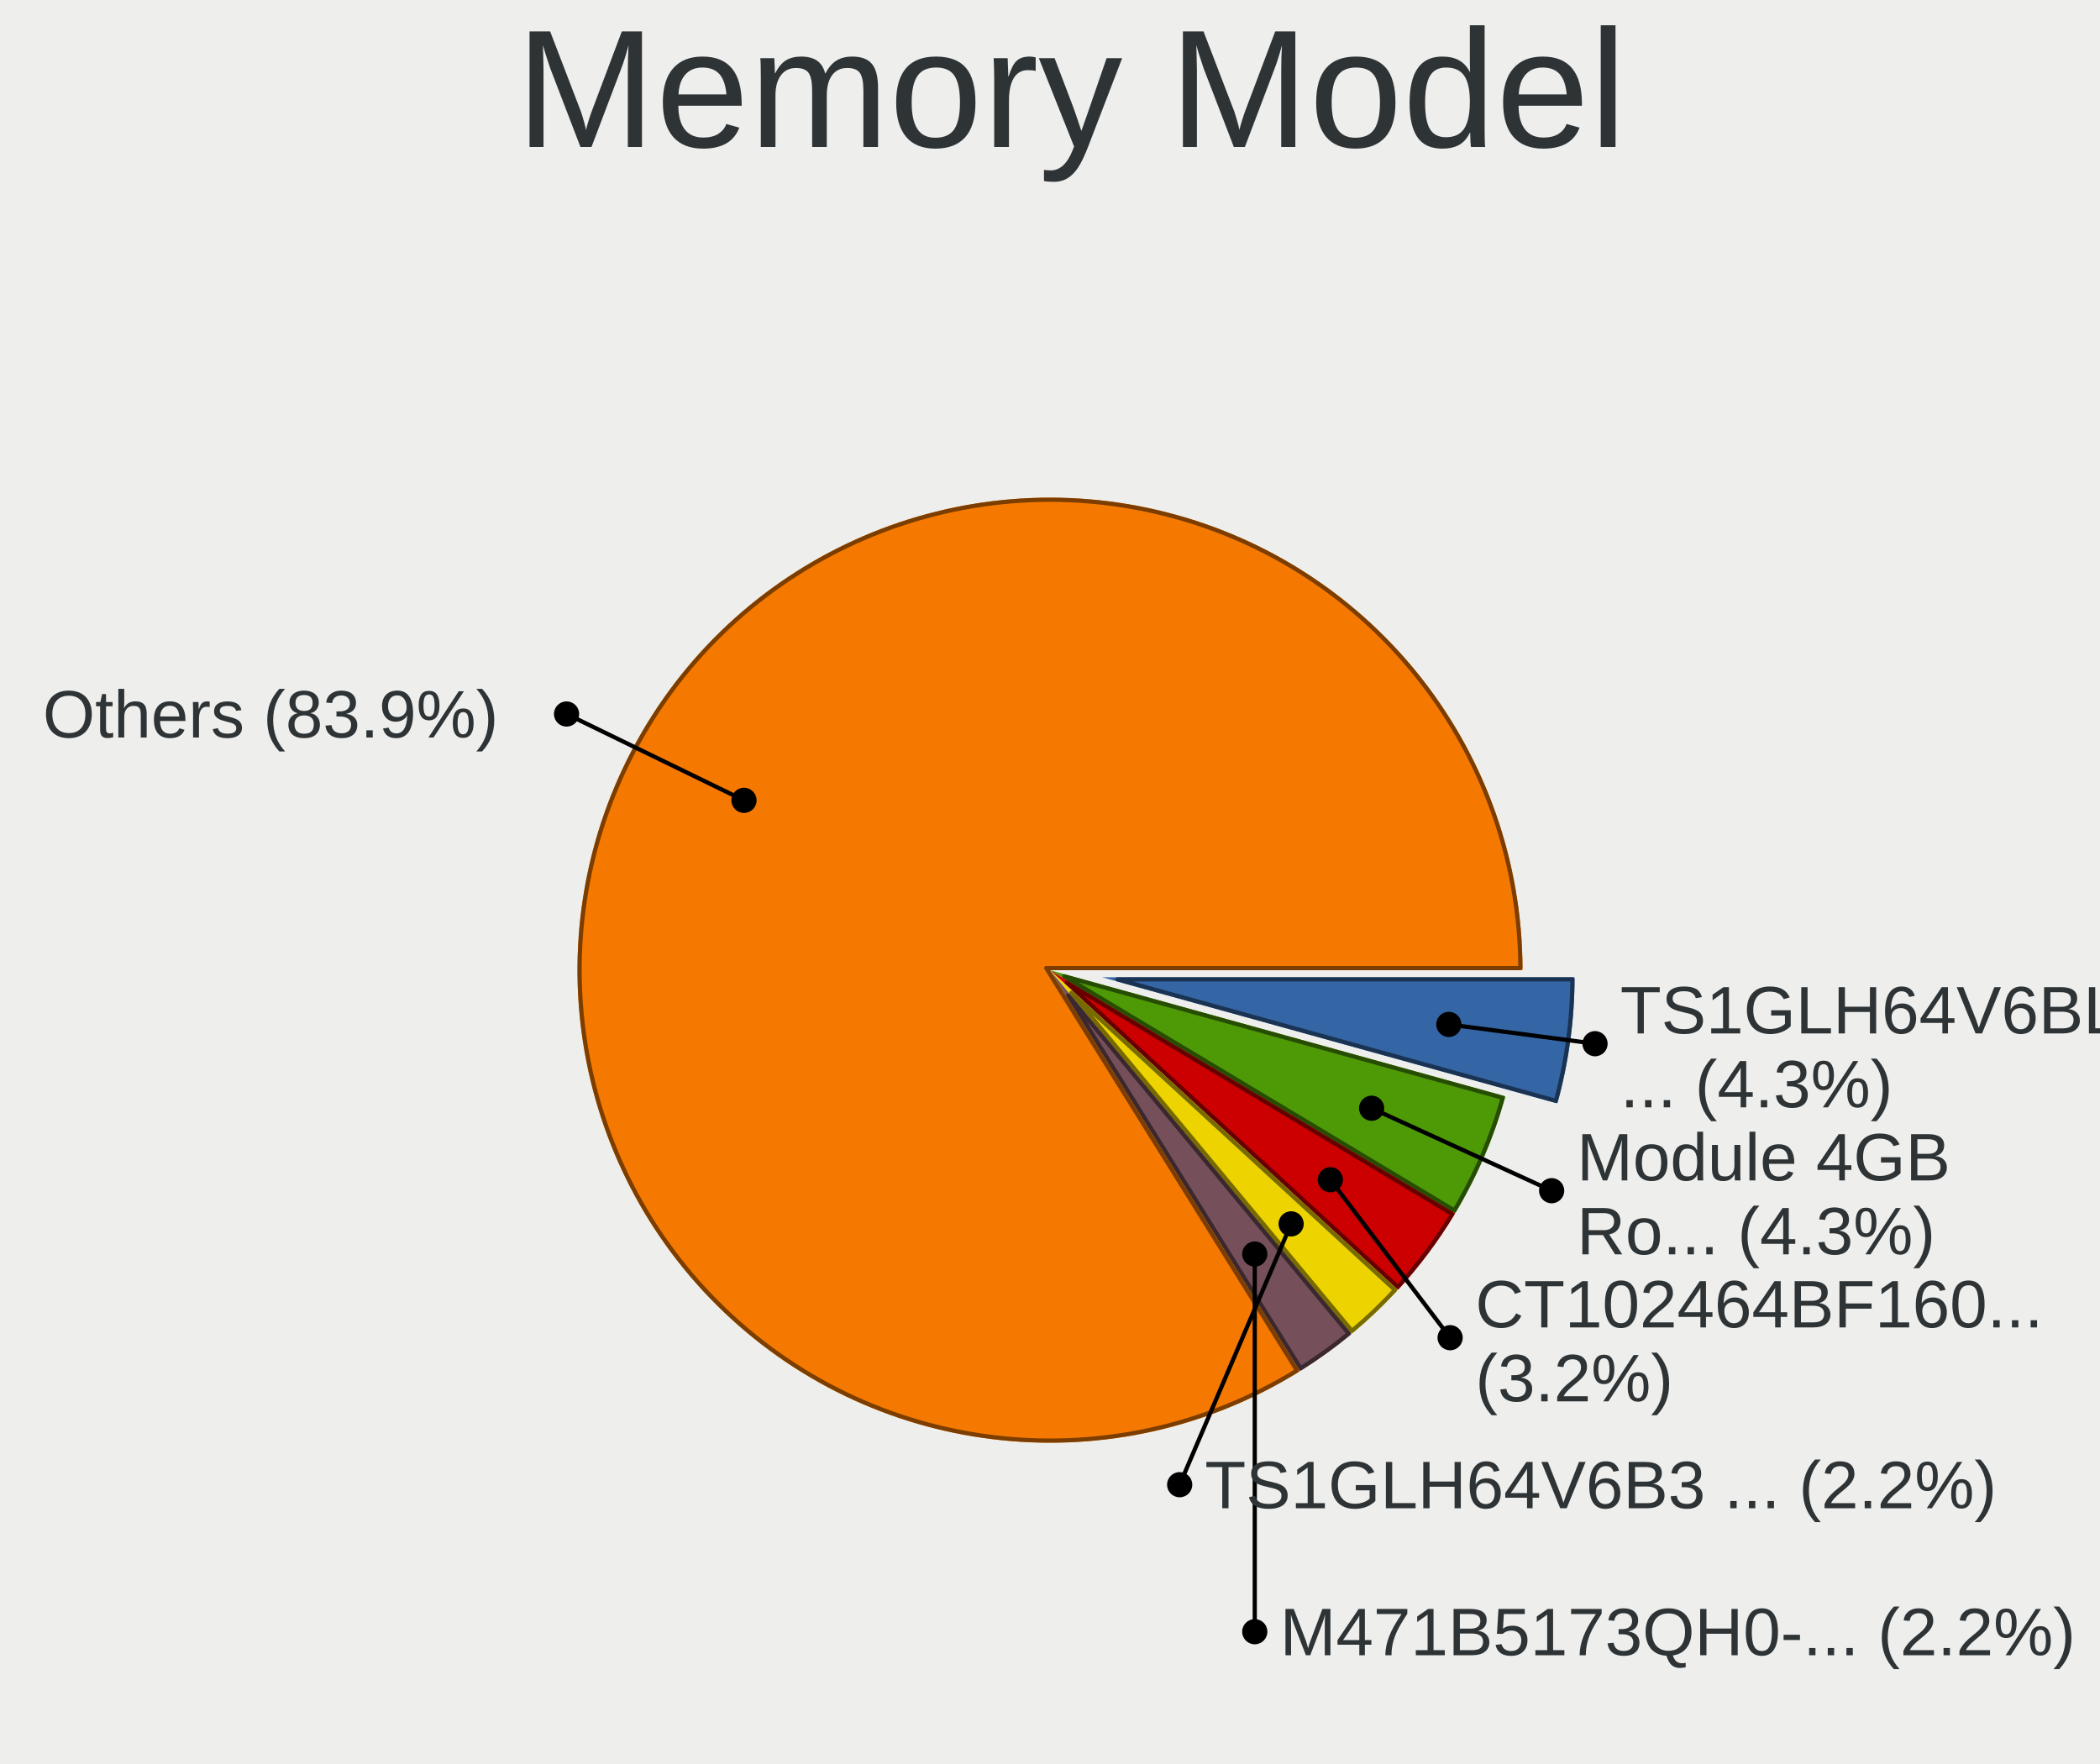
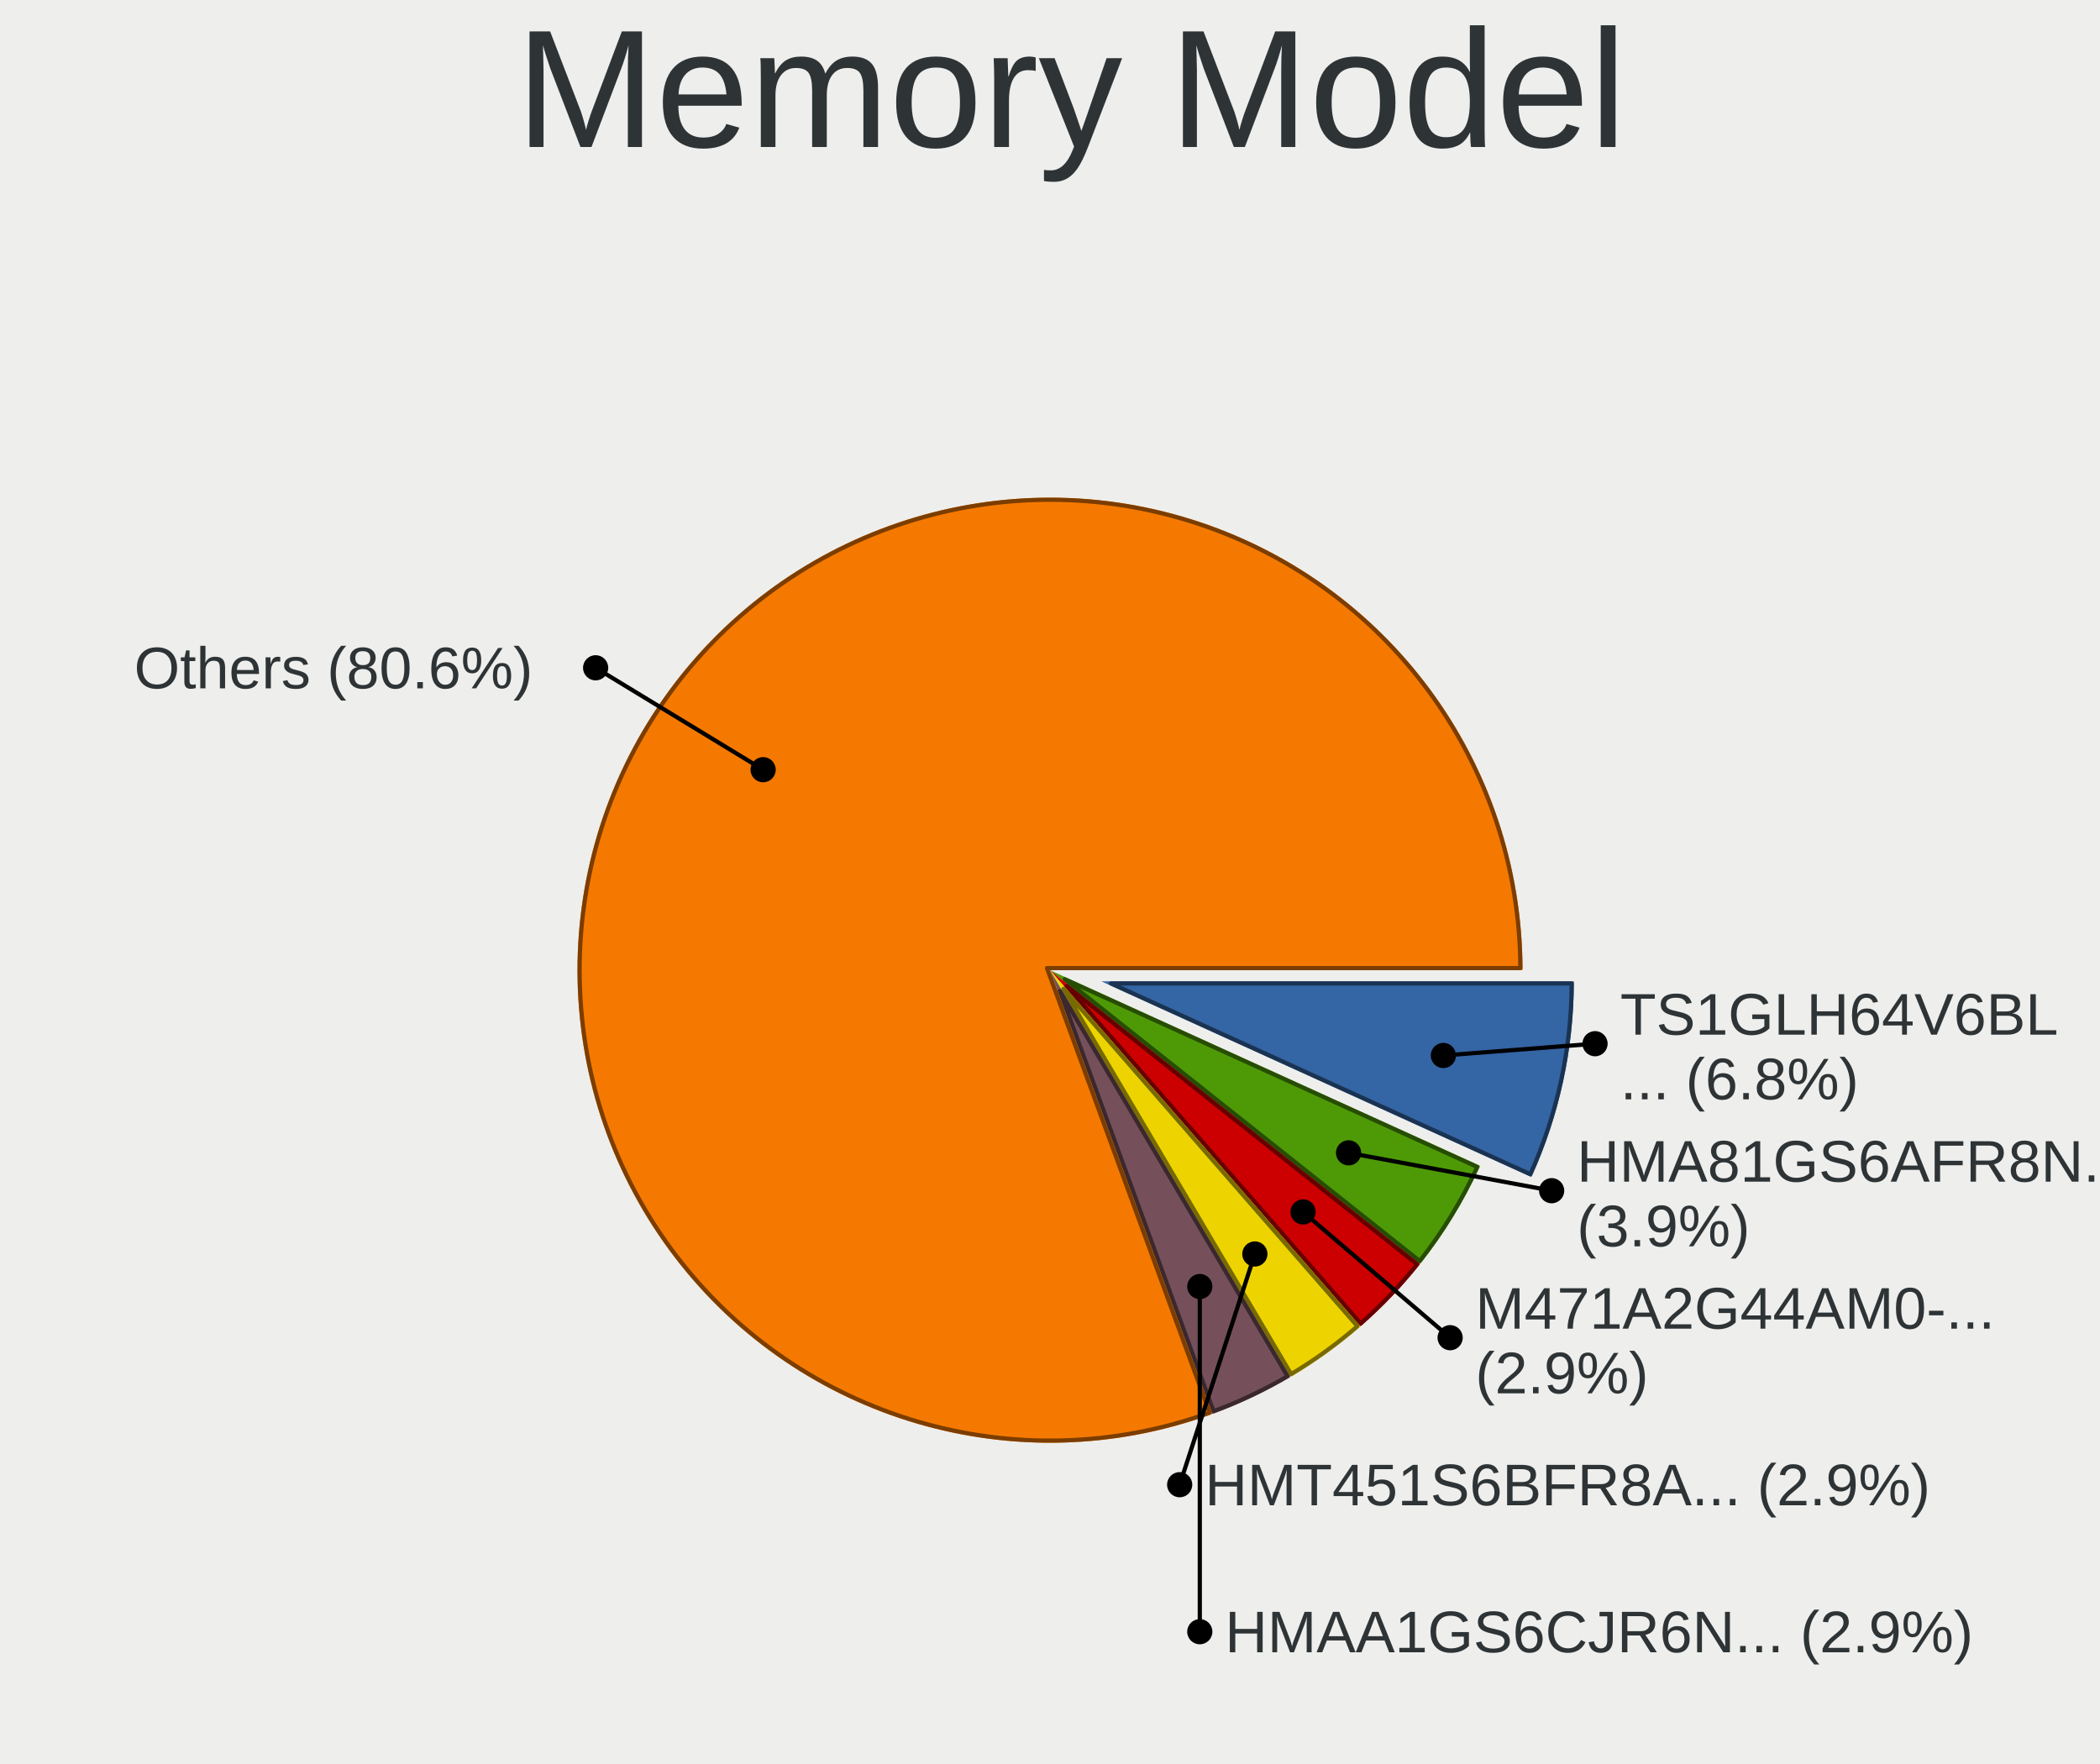
<svg xmlns="http://www.w3.org/2000/svg" width="500" height="420" version="1.0" id="ezcGraph">
  <defs />
  <g id="ezcGraphChart" color-rendering="optimizeQuality" shape-rendering="geometricPrecision" text-rendering="optimizeLegibility">
    <path d=" M 0,420 L 0,0 L 500,0 L 500,420 L 0,420 z " style="fill: #eeeeec; fill-opacity: 1.00; stroke: none;" id="ezcGraphPolygon_1" />
    <path d=" M 0,42 L 0,0 L 500,0 L 500,42 L 0,42 z " style="fill: #000000; fill-opacity: 0.00; stroke: none;" id="ezcGraphPolygon_2" />
-     <path d="M 262.39,232.68 L 374.89,232.68 A 112.50,112.50 0 0,1 370.80,262.72 z" style="fill: #3465a4; fill-opacity: 1.00; stroke: none; cursor: pointer;" id="ezcGraphCircleSector_4" />
-     <path d="M 266.06,233.18 L 374.39,233.18 A 112.00,112.00 0 0,1 370.45,262.10 z" style="fill: none; stroke: #1a3352; stroke-width: 1; stroke-opacity: 1.00; stroke-linecap: round; stroke-linejoin: round;" id="ezcGraphCircleSector_5" />
-     <path d="M 250.00,231.00 L 358.42,261.03 A 112.50,112.50 0 0,1 346.46,288.89 z" style="fill: #4e9a06; fill-opacity: 1.00; stroke: none; cursor: pointer;" id="ezcGraphCircleSector_6" />
-     <path d="M 253.41,232.46 L 357.80,261.38 A 112.00,112.00 0 0,1 346.29,288.20 z" style="fill: none; stroke: #274d03; stroke-width: 1; stroke-opacity: 1.00; stroke-linecap: round; stroke-linejoin: round;" id="ezcGraphCircleSector_7" />
-     <path d="M 250.00,231.00 L 346.46,288.89 A 112.50,112.50 0 0,1 332.84,307.12 z" style="fill: #cc0000; fill-opacity: 1.00; stroke: none; cursor: pointer;" id="ezcGraphCircleSector_8" />
-     <path d="M 253.96,233.96 L 345.78,289.06 A 112.00,112.00 0 0,1 332.81,306.41 z" style="fill: none; stroke: #660000; stroke-width: 1; stroke-opacity: 1.00; stroke-linecap: round; stroke-linejoin: round;" id="ezcGraphCircleSector_9" />
-     <path d="M 250.00,231.00 L 332.84,307.12 A 112.50,112.50 0 0,1 321.83,317.59 z" style="fill: #edd400; fill-opacity: 1.00; stroke: none; cursor: pointer;" id="ezcGraphCircleSector_10" />
-     <path d="M 255.10,236.37 L 332.13,307.15 A 112.00,112.00 0 0,1 321.89,316.88 z" style="fill: none; stroke: #776a00; stroke-width: 1; stroke-opacity: 1.00; stroke-linecap: round; stroke-linejoin: round;" id="ezcGraphCircleSector_11" />
-     <path d="M 250.00,231.00 L 321.83,317.59 A 112.50,112.50 0 0,1 309.51,326.47 z" style="fill: #75505b; fill-opacity: 1.00; stroke: none; cursor: pointer;" id="ezcGraphCircleSector_12" />
-     <path d="M 254.33,237.01 L 321.12,317.52 A 112.00,112.00 0 0,1 309.67,325.78 z" style="fill: none; stroke: #3b282e; stroke-width: 1; stroke-opacity: 1.00; stroke-linecap: round; stroke-linejoin: round;" id="ezcGraphCircleSector_13" />
-     <path d="M 250.00,231.00 L 309.51,326.47 A 112.50,112.50 0 1,1 362.50,231.00 z" style="fill: #f57900; fill-opacity: 1.00; stroke: none;" id="ezcGraphCircleSector_14" />
-     <path d="M 249.10,230.50 L 308.82,326.31 A 112.00,112.00 0 1,1 362.00,230.50 z" style="fill: none; stroke: #7b3d00; stroke-width: 1; stroke-opacity: 1.00; stroke-linecap: round; stroke-linejoin: round;" id="ezcGraphCircleSector_15" />
-     <path d=" M 177.138,190.558 L 134.894,170" style="fill: none; stroke: #000000; stroke-width: 1; stroke-opacity: 1.00; stroke-linecap: round; stroke-linejoin: round;" id="ezcGraphLine_16" />
-     <ellipse cx="177.138" cy="190.558" rx="3" ry="3" style="fill: #000000; fill-opacity: 1.00; stroke: none;" id="ezcGraphCircle_17" />
-     <ellipse cx="134.894" cy="170" rx="3" ry="3" style="fill: #000000; fill-opacity: 1.00; stroke: none;" id="ezcGraphCircle_18" />
-     <path d=" M 344.96,243.91 L 379.769,248.5" style="fill: none; stroke: #000000; stroke-width: 1; stroke-opacity: 1.00; stroke-linecap: round; stroke-linejoin: round;" id="ezcGraphLine_20" />
-     <ellipse cx="344.96" cy="243.91" rx="3" ry="3" style="fill: #000000; fill-opacity: 1.00; stroke: none;" id="ezcGraphCircle_21" />
+     <path d="M 262.22,233.65 L 374.72,233.65 A 112.50,112.50 0 0,1 364.61,280.24 z" style="fill: #3465a4; fill-opacity: 1.00; stroke: none; cursor: pointer;" id="ezcGraphCircleSector_4" />
+     <path d="M 264.52,234.15 L 374.22,234.15 A 112.00,112.00 0 0,1 364.37,279.58 z" style="fill: none; stroke: #1a3352; stroke-width: 1; stroke-opacity: 1.00; stroke-linecap: round; stroke-linejoin: round;" id="ezcGraphCircleSector_5" />
+     <path d="M 250.00,231.00 L 352.40,277.59 A 112.50,112.50 0 0,1 338.11,300.95 z" style="fill: #4e9a06; fill-opacity: 1.00; stroke: none; cursor: pointer;" id="ezcGraphCircleSector_6" />
+     <path d="M 253.50,233.14 L 351.74,277.84 A 112.00,112.00 0 0,1 338.03,300.25 z" style="fill: none; stroke: #274d03; stroke-width: 1; stroke-opacity: 1.00; stroke-linecap: round; stroke-linejoin: round;" id="ezcGraphCircleSector_7" />
+     <path d="M 250.00,231.00 L 338.11,300.95 A 112.50,112.50 0 0,1 323.91,315.82 z" style="fill: #cc0000; fill-opacity: 1.00; stroke: none; cursor: pointer;" id="ezcGraphCircleSector_8" />
+     <path d="M 253.96,234.78 L 337.41,301.03 A 112.00,112.00 0 0,1 323.96,315.11 z" style="fill: none; stroke: #660000; stroke-width: 1; stroke-opacity: 1.00; stroke-linecap: round; stroke-linejoin: round;" id="ezcGraphCircleSector_9" />
+     <path d="M 250.00,231.00 L 323.91,315.82 A 112.50,112.50 0 0,1 307.24,327.85 z" style="fill: #edd400; fill-opacity: 1.00; stroke: none; cursor: pointer;" id="ezcGraphCircleSector_10" />
+     <path d="M 253.20,235.44 L 323.20,315.77 A 112.00,112.00 0 0,1 307.41,327.17 z" style="fill: none; stroke: #776a00; stroke-width: 1; stroke-opacity: 1.00; stroke-linecap: round; stroke-linejoin: round;" id="ezcGraphCircleSector_11" />
+     <path d="M 250.00,231.00 L 307.24,327.85 A 112.50,112.50 0 0,1 288.66,336.65 z" style="fill: #75505b; fill-opacity: 1.00; stroke: none; cursor: pointer;" id="ezcGraphCircleSector_12" />
+     <path d="M 252.34,235.95 L 306.55,327.67 A 112.00,112.00 0 0,1 288.95,336.01 z" style="fill: none; stroke: #3b282e; stroke-width: 1; stroke-opacity: 1.00; stroke-linecap: round; stroke-linejoin: round;" id="ezcGraphCircleSector_13" />
+     <path d="M 250.00,231.00 L 288.66,336.65 A 112.50,112.50 0 1,1 362.50,231.00 z" style="fill: #f57900; fill-opacity: 1.00; stroke: none;" id="ezcGraphCircleSector_14" />
+     <path d="M 249.28,230.50 L 288.01,336.35 A 112.00,112.00 0 1,1 362.00,230.50 z" style="fill: none; stroke: #7b3d00; stroke-width: 1; stroke-opacity: 1.00; stroke-linecap: round; stroke-linejoin: round;" id="ezcGraphCircleSector_15" />
+     <path d=" M 181.697,183.26 L 141.819,159" style="fill: none; stroke: #000000; stroke-width: 1; stroke-opacity: 1.00; stroke-linecap: round; stroke-linejoin: round;" id="ezcGraphLine_16" />
+     <ellipse cx="181.697" cy="183.26" rx="3" ry="3" style="fill: #000000; fill-opacity: 1.00; stroke: none;" id="ezcGraphCircle_17" />
+     <ellipse cx="141.819" cy="159" rx="3" ry="3" style="fill: #000000; fill-opacity: 1.00; stroke: none;" id="ezcGraphCircle_18" />
+     <path d=" M 343.657,251.306 L 379.769,248.5" style="fill: none; stroke: #000000; stroke-width: 1; stroke-opacity: 1.00; stroke-linecap: round; stroke-linejoin: round;" id="ezcGraphLine_20" />
+     <ellipse cx="343.657" cy="251.306" rx="3" ry="3" style="fill: #000000; fill-opacity: 1.00; stroke: none;" id="ezcGraphCircle_21" />
    <ellipse cx="379.769" cy="248.5" rx="3" ry="3" style="fill: #000000; fill-opacity: 1.00; stroke: none;" id="ezcGraphCircle_22" />
-     <path d=" M 326.58,263.863 L 369.44,283.5" style="fill: none; stroke: #000000; stroke-width: 1; stroke-opacity: 1.00; stroke-linecap: round; stroke-linejoin: round;" id="ezcGraphLine_24" />
-     <ellipse cx="326.58" cy="263.863" rx="3" ry="3" style="fill: #000000; fill-opacity: 1.00; stroke: none;" id="ezcGraphCircle_25" />
+     <path d=" M 321.087,274.487 L 369.44,283.5" style="fill: none; stroke: #000000; stroke-width: 1; stroke-opacity: 1.00; stroke-linecap: round; stroke-linejoin: round;" id="ezcGraphLine_24" />
+     <ellipse cx="321.087" cy="274.487" rx="3" ry="3" style="fill: #000000; fill-opacity: 1.00; stroke: none;" id="ezcGraphCircle_25" />
    <ellipse cx="369.44" cy="283.5" rx="3" ry="3" style="fill: #000000; fill-opacity: 1.00; stroke: none;" id="ezcGraphCircle_26" />
-     <path d=" M 316.75,280.889 L 345.268,318.5" style="fill: none; stroke: #000000; stroke-width: 1; stroke-opacity: 1.00; stroke-linecap: round; stroke-linejoin: round;" id="ezcGraphLine_28" />
-     <ellipse cx="316.75" cy="280.889" rx="3" ry="3" style="fill: #000000; fill-opacity: 1.00; stroke: none;" id="ezcGraphCircle_29" />
+     <path d=" M 310.258,288.562 L 345.268,318.5" style="fill: none; stroke: #000000; stroke-width: 1; stroke-opacity: 1.00; stroke-linecap: round; stroke-linejoin: round;" id="ezcGraphLine_28" />
+     <ellipse cx="310.258" cy="288.562" rx="3" ry="3" style="fill: #000000; fill-opacity: 1.00; stroke: none;" id="ezcGraphCircle_29" />
    <ellipse cx="345.268" cy="318.5" rx="3" ry="3" style="fill: #000000; fill-opacity: 1.00; stroke: none;" id="ezcGraphCircle_30" />
-     <path d=" M 307.414,291.399 L 280.875,353.5" style="fill: none; stroke: #000000; stroke-width: 1; stroke-opacity: 1.00; stroke-linecap: round; stroke-linejoin: round;" id="ezcGraphLine_32" />
-     <ellipse cx="307.414" cy="291.399" rx="3" ry="3" style="fill: #000000; fill-opacity: 1.00; stroke: none;" id="ezcGraphCircle_33" />
+     <path d=" M 298.776,298.567 L 280.875,353.5" style="fill: none; stroke: #000000; stroke-width: 1; stroke-opacity: 1.00; stroke-linecap: round; stroke-linejoin: round;" id="ezcGraphLine_32" />
+     <ellipse cx="298.776" cy="298.567" rx="3" ry="3" style="fill: #000000; fill-opacity: 1.00; stroke: none;" id="ezcGraphCircle_33" />
    <ellipse cx="280.875" cy="353.5" rx="3" ry="3" style="fill: #000000; fill-opacity: 1.00; stroke: none;" id="ezcGraphCircle_34" />
-     <path d=" M 298.754,298.583 L 298.754,388.5" style="fill: none; stroke: #000000; stroke-width: 1; stroke-opacity: 1.00; stroke-linecap: round; stroke-linejoin: round;" id="ezcGraphLine_36" />
-     <ellipse cx="298.754" cy="298.583" rx="3" ry="3" style="fill: #000000; fill-opacity: 1.00; stroke: none;" id="ezcGraphCircle_37" />
-     <ellipse cx="298.754" cy="388.5" rx="3" ry="3" style="fill: #000000; fill-opacity: 1.00; stroke: none;" id="ezcGraphCircle_38" />
+     <path d=" M 285.666,306.315 L 285.666,388.5" style="fill: none; stroke: #000000; stroke-width: 1; stroke-opacity: 1.00; stroke-linecap: round; stroke-linejoin: round;" id="ezcGraphLine_36" />
+     <ellipse cx="285.666" cy="306.315" rx="3" ry="3" style="fill: #000000; fill-opacity: 1.00; stroke: none;" id="ezcGraphCircle_37" />
+     <ellipse cx="285.666" cy="388.5" rx="3" ry="3" style="fill: #000000; fill-opacity: 1.00; stroke: none;" id="ezcGraphCircle_38" />
    <g id="ezcGraphTextBox_3">
      <path d=" M 122.3,42 L 122.3,0.5 L 378.2,0.5 L 378.2,42 L 122.3,42 z " style="fill: #ffffff; fill-opacity: 0.00; stroke: none;" id="ezcGraphPolygon_40" />
      <text id="ezcGraphTextBox_3_text" x="122.8" text-length="254.4px" y="35" style="font-size: 40px; font-family: 'Arial'; fill: #2e3436; fill-opacity: 1.00; stroke: none;">Memory Model</text>
    </g>
    <g id="ezcGraphTextBox_19">
-       <path d=" M 9.675,179 L 9.675,161.5 L 129.894,161.5 L 129.894,179 L 9.675,179 z " style="fill: #ffffff; fill-opacity: 0.00; stroke: none;" id="ezcGraphPolygon_41" />
-       <text id="ezcGraphTextBox_19_text" x="10.175" text-length="118.72px" y="175.6" style="font-size: 16px; font-family: 'Arial'; fill: #2e3436; fill-opacity: 1.00; stroke: none;">Others (83.9%)</text>
+       <path d=" M 31.439,167 L 31.439,151.5 L 136.819,151.5 L 136.819,167 L 31.439,167 z " style="fill: #ffffff; fill-opacity: 0.00; stroke: none;" id="ezcGraphPolygon_41" />
+       <text id="ezcGraphTextBox_19_text" x="31.939" text-length="103.88px" y="163.9" style="font-size: 14px; font-family: 'Arial'; fill: #2e3436; fill-opacity: 1.00; stroke: none;">Others (80.6%)</text>
    </g>
    <g id="ezcGraphTextBox_23" style=" cursor: pointer;">
-       <path d=" M 385.269,265.55 L 385.269,231.95 L 488.529,231.95 L 488.529,265.55 L 385.269,265.55 z " style="fill: #ffffff; fill-opacity: 0.00; stroke: none;" id="ezcGraphPolygon_42" />
-       <text id="ezcGraphTextBox_23_text" x="385.769" text-length="101.76px" y="246.05" style="font-size: 16px; font-family: 'Arial'; fill: #2e3436; fill-opacity: 1.00; stroke: none;">TS1GLH64V6BL</text>
-       <text id="ezcGraphTextBox_23_text" x="385.769" text-length="84.8px" y="263.65" style="font-size: 16px; font-family: 'Arial'; fill: #2e3436; fill-opacity: 1.00; stroke: none;">... (4.3%)</text>
+       <path d=" M 385.269,263.55 L 385.269,233.95 L 475.809,233.95 L 475.809,263.55 L 385.269,263.55 z " style="fill: #ffffff; fill-opacity: 0.00; stroke: none;" id="ezcGraphPolygon_42" />
+       <text id="ezcGraphTextBox_23_text" x="385.769" text-length="89.04px" y="246.35" style="font-size: 14px; font-family: 'Arial'; fill: #2e3436; fill-opacity: 1.00; stroke: none;">TS1GLH64V6BL</text>
+       <text id="ezcGraphTextBox_23_text" x="385.769" text-length="74.2px" y="261.75" style="font-size: 14px; font-family: 'Arial'; fill: #2e3436; fill-opacity: 1.00; stroke: none;">... (6.8%)</text>
    </g>
    <g id="ezcGraphTextBox_27" style=" cursor: pointer;">
-       <path d=" M 374.94,300.55 L 374.94,266.95 L 478.2,266.95 L 478.2,300.55 L 374.94,300.55 z " style="fill: #ffffff; fill-opacity: 0.00; stroke: none;" id="ezcGraphPolygon_43" />
-       <text id="ezcGraphTextBox_27_text" x="375.44" text-length="84.8px" y="281.05" style="font-size: 16px; font-family: 'Arial'; fill: #2e3436; fill-opacity: 1.00; stroke: none;">Module 4GB</text>
-       <text id="ezcGraphTextBox_27_text" x="375.44" text-length="101.76px" y="298.65" style="font-size: 16px; font-family: 'Arial'; fill: #2e3436; fill-opacity: 1.00; stroke: none;">Ro... (4.3%)</text>
+       <path d=" M 374.94,298.55 L 374.94,268.95 L 495.161,268.95 L 495.161,298.55 L 374.94,298.55 z " style="fill: #ffffff; fill-opacity: 0.00; stroke: none;" id="ezcGraphPolygon_43" />
+       <text id="ezcGraphTextBox_27_text" x="375.44" text-length="118.72px" y="281.35" style="font-size: 14px; font-family: 'Arial'; fill: #2e3436; fill-opacity: 1.00; stroke: none;">HMA81GS6AFR8N...</text>
+       <text id="ezcGraphTextBox_27_text" x="375.44" text-length="44.52px" y="296.75" style="font-size: 14px; font-family: 'Arial'; fill: #2e3436; fill-opacity: 1.00; stroke: none;">(3.9%)</text>
    </g>
    <g id="ezcGraphTextBox_31" style=" cursor: pointer;">
-       <path d=" M 350.768,335.55 L 350.768,301.95 L 487.948,301.95 L 487.948,335.55 L 350.768,335.55 z " style="fill: #ffffff; fill-opacity: 0.00; stroke: none;" id="ezcGraphPolygon_44" />
-       <text id="ezcGraphTextBox_31_text" x="351.268" text-length="135.68px" y="316.05" style="font-size: 16px; font-family: 'Arial'; fill: #2e3436; fill-opacity: 1.00; stroke: none;">CT102464BF160...</text>
-       <text id="ezcGraphTextBox_31_text" x="351.268" text-length="50.88px" y="333.65" style="font-size: 16px; font-family: 'Arial'; fill: #2e3436; fill-opacity: 1.00; stroke: none;">(3.2%)</text>
+       <path d=" M 350.768,333.55 L 350.768,303.95 L 470.988,303.95 L 470.988,333.55 L 350.768,333.55 z " style="fill: #ffffff; fill-opacity: 0.00; stroke: none;" id="ezcGraphPolygon_44" />
+       <text id="ezcGraphTextBox_31_text" x="351.268" text-length="118.72px" y="316.35" style="font-size: 14px; font-family: 'Arial'; fill: #2e3436; fill-opacity: 1.00; stroke: none;">M471A2G44AM0-...</text>
+       <text id="ezcGraphTextBox_31_text" x="351.268" text-length="44.52px" y="331.75" style="font-size: 14px; font-family: 'Arial'; fill: #2e3436; fill-opacity: 1.00; stroke: none;">(2.9%)</text>
    </g>
    <g id="ezcGraphTextBox_35" style=" cursor: pointer;">
-       <path d=" M 286.375,362.5 L 286.375,345 L 482.915,345 L 482.915,362.5 L 286.375,362.5 z " style="fill: #ffffff; fill-opacity: 0.00; stroke: none;" id="ezcGraphPolygon_45" />
-       <text id="ezcGraphTextBox_35_text" x="286.875" text-length="195.04px" y="359.1" style="font-size: 16px; font-family: 'Arial'; fill: #2e3436; fill-opacity: 1.00; stroke: none;">TS1GLH64V6B3 ... (2.2%)</text>
+       <path d=" M 286.375,361.5 L 286.375,346 L 458.535,346 L 458.535,361.5 L 286.375,361.5 z " style="fill: #ffffff; fill-opacity: 0.00; stroke: none;" id="ezcGraphPolygon_45" />
+       <text id="ezcGraphTextBox_35_text" x="286.875" text-length="170.66px" y="358.4" style="font-size: 14px; font-family: 'Arial'; fill: #2e3436; fill-opacity: 1.00; stroke: none;">HMT451S6BFR8A... (2.9%)</text>
    </g>
    <g id="ezcGraphTextBox_39" style=" cursor: pointer;">
-       <path d=" M 304.254,397.5 L 304.254,380 L 500.794,380 L 500.794,397.5 L 304.254,397.5 z " style="fill: #ffffff; fill-opacity: 0.00; stroke: none;" id="ezcGraphPolygon_46" />
-       <text id="ezcGraphTextBox_39_text" x="304.754" text-length="195.04px" y="394.1" style="font-size: 16px; font-family: 'Arial'; fill: #2e3436; fill-opacity: 1.00; stroke: none;">M471B5173QH0-... (2.2%)</text>
+       <path d=" M 291.166,396.5 L 291.166,381 L 463.325,381 L 463.325,396.5 L 291.166,396.5 z " style="fill: #ffffff; fill-opacity: 0.00; stroke: none;" id="ezcGraphPolygon_46" />
+       <text id="ezcGraphTextBox_39_text" x="291.666" text-length="170.66px" y="393.4" style="font-size: 14px; font-family: 'Arial'; fill: #2e3436; fill-opacity: 1.00; stroke: none;">HMAA1GS6CJR6N... (2.9%)</text>
    </g>
  </g>
</svg>
